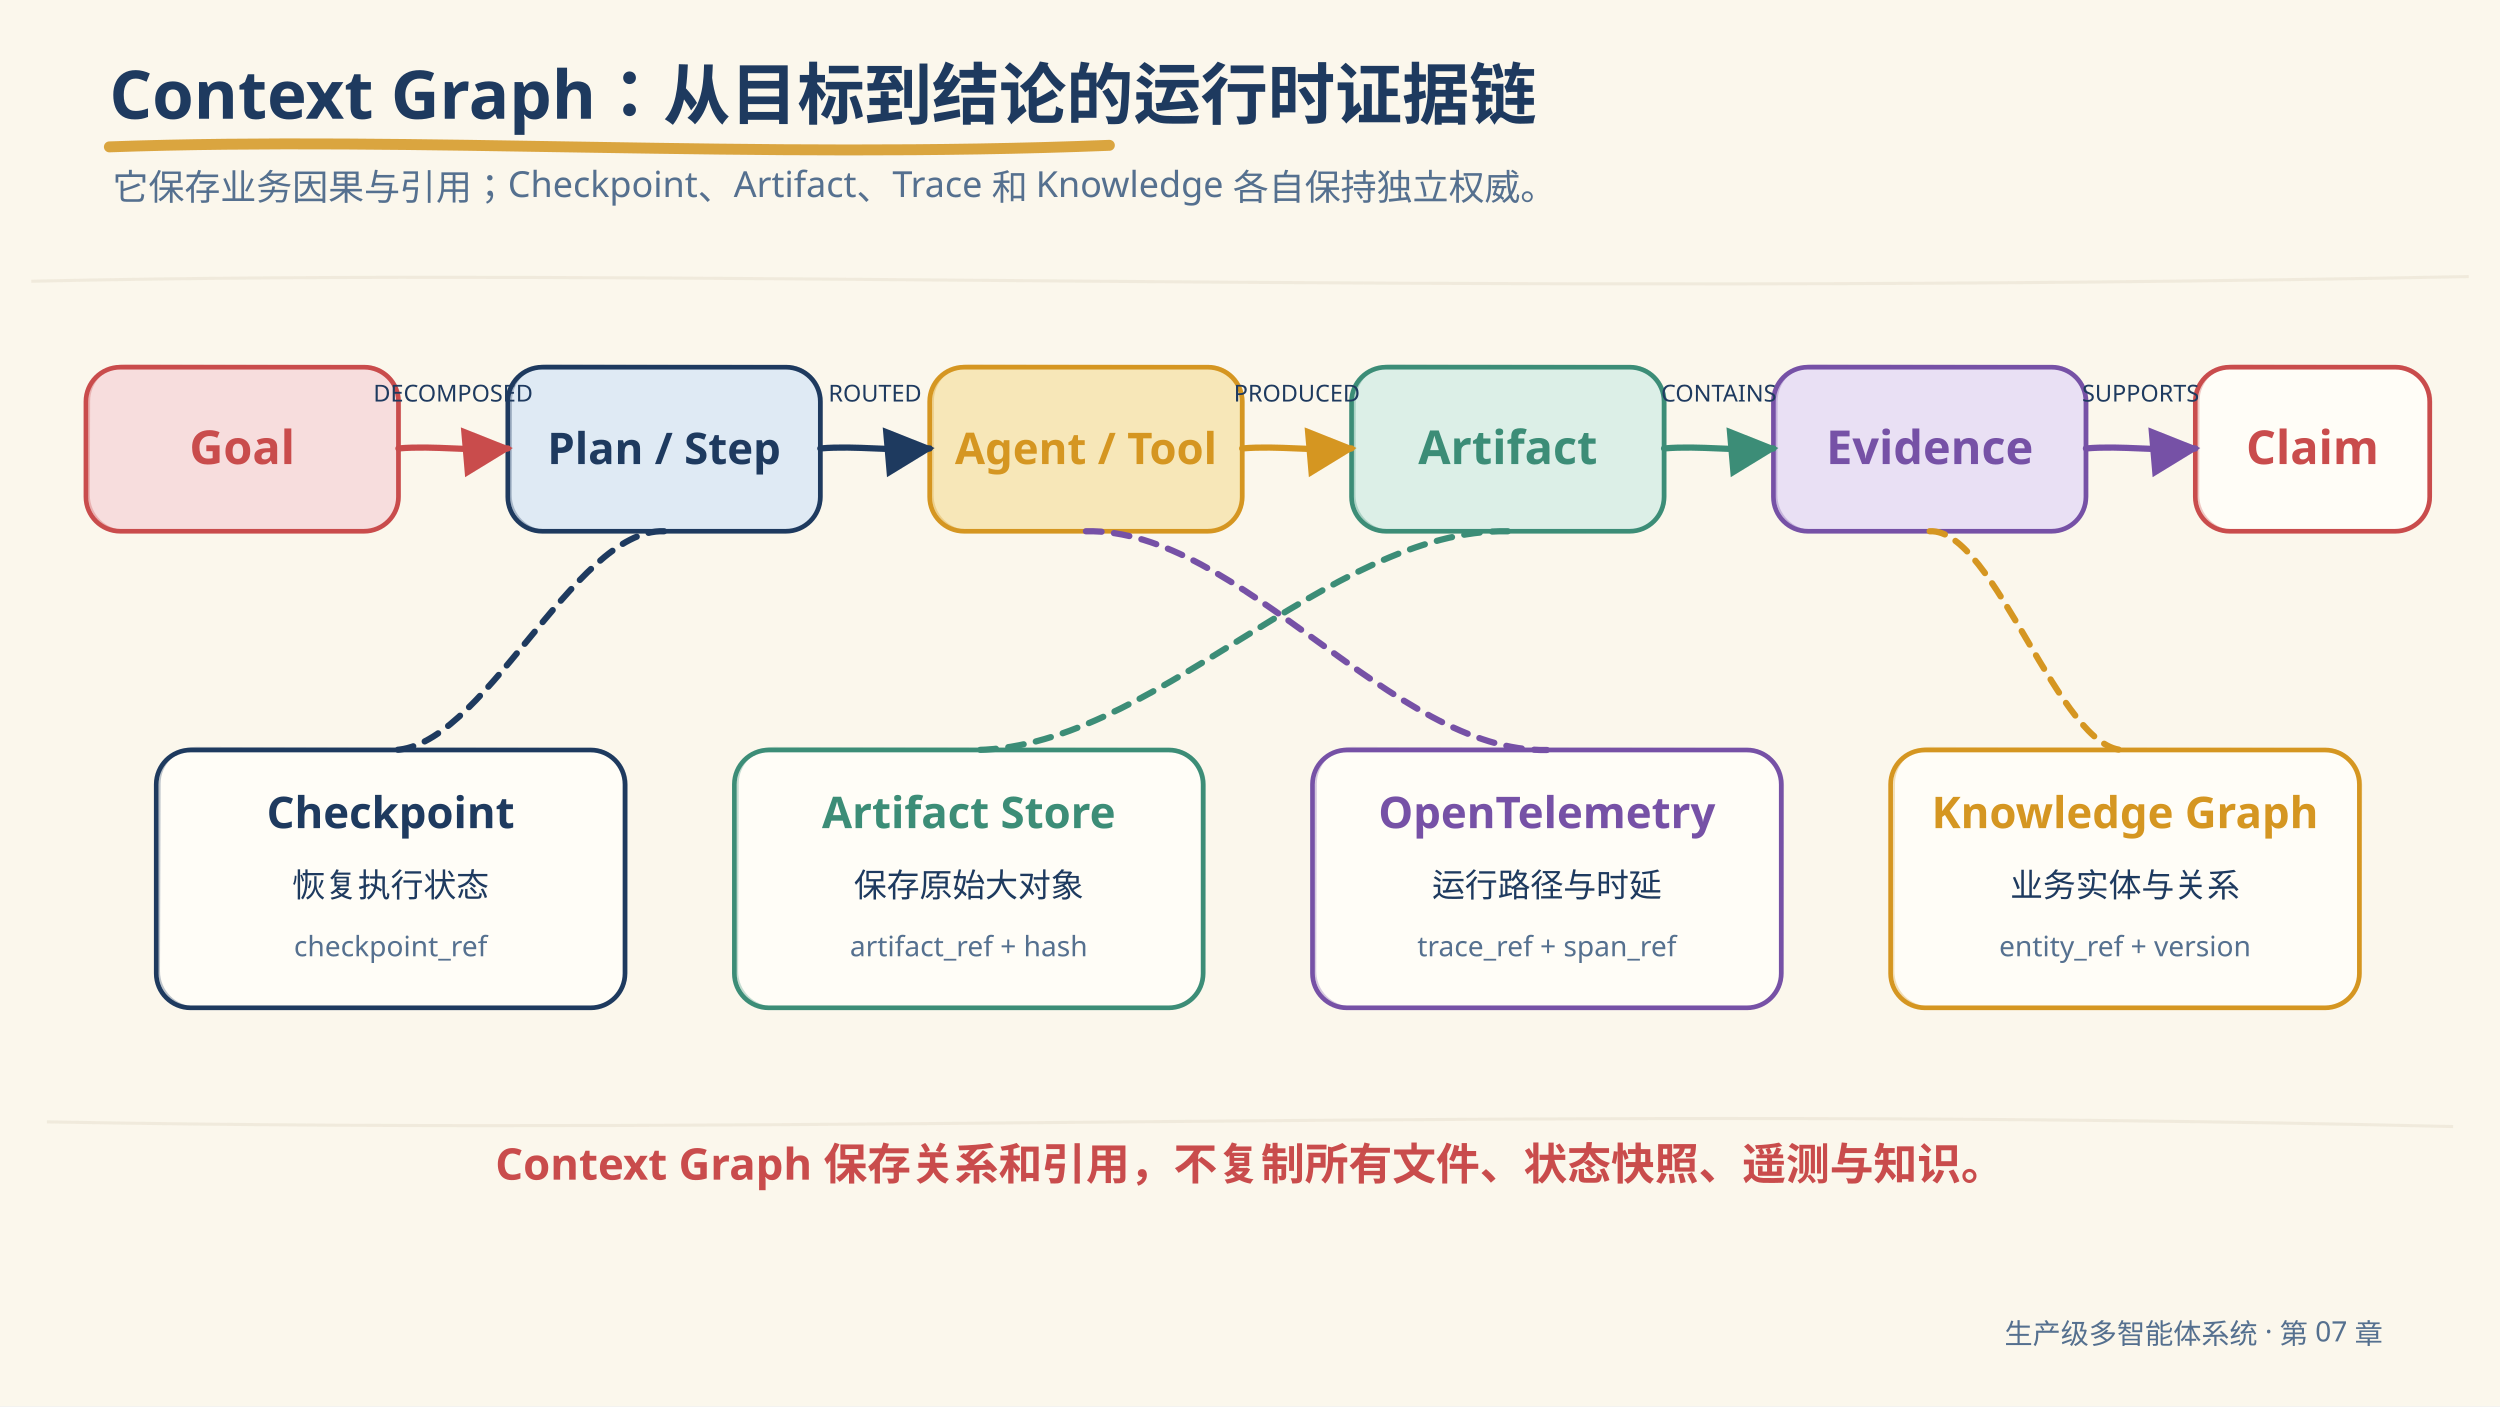
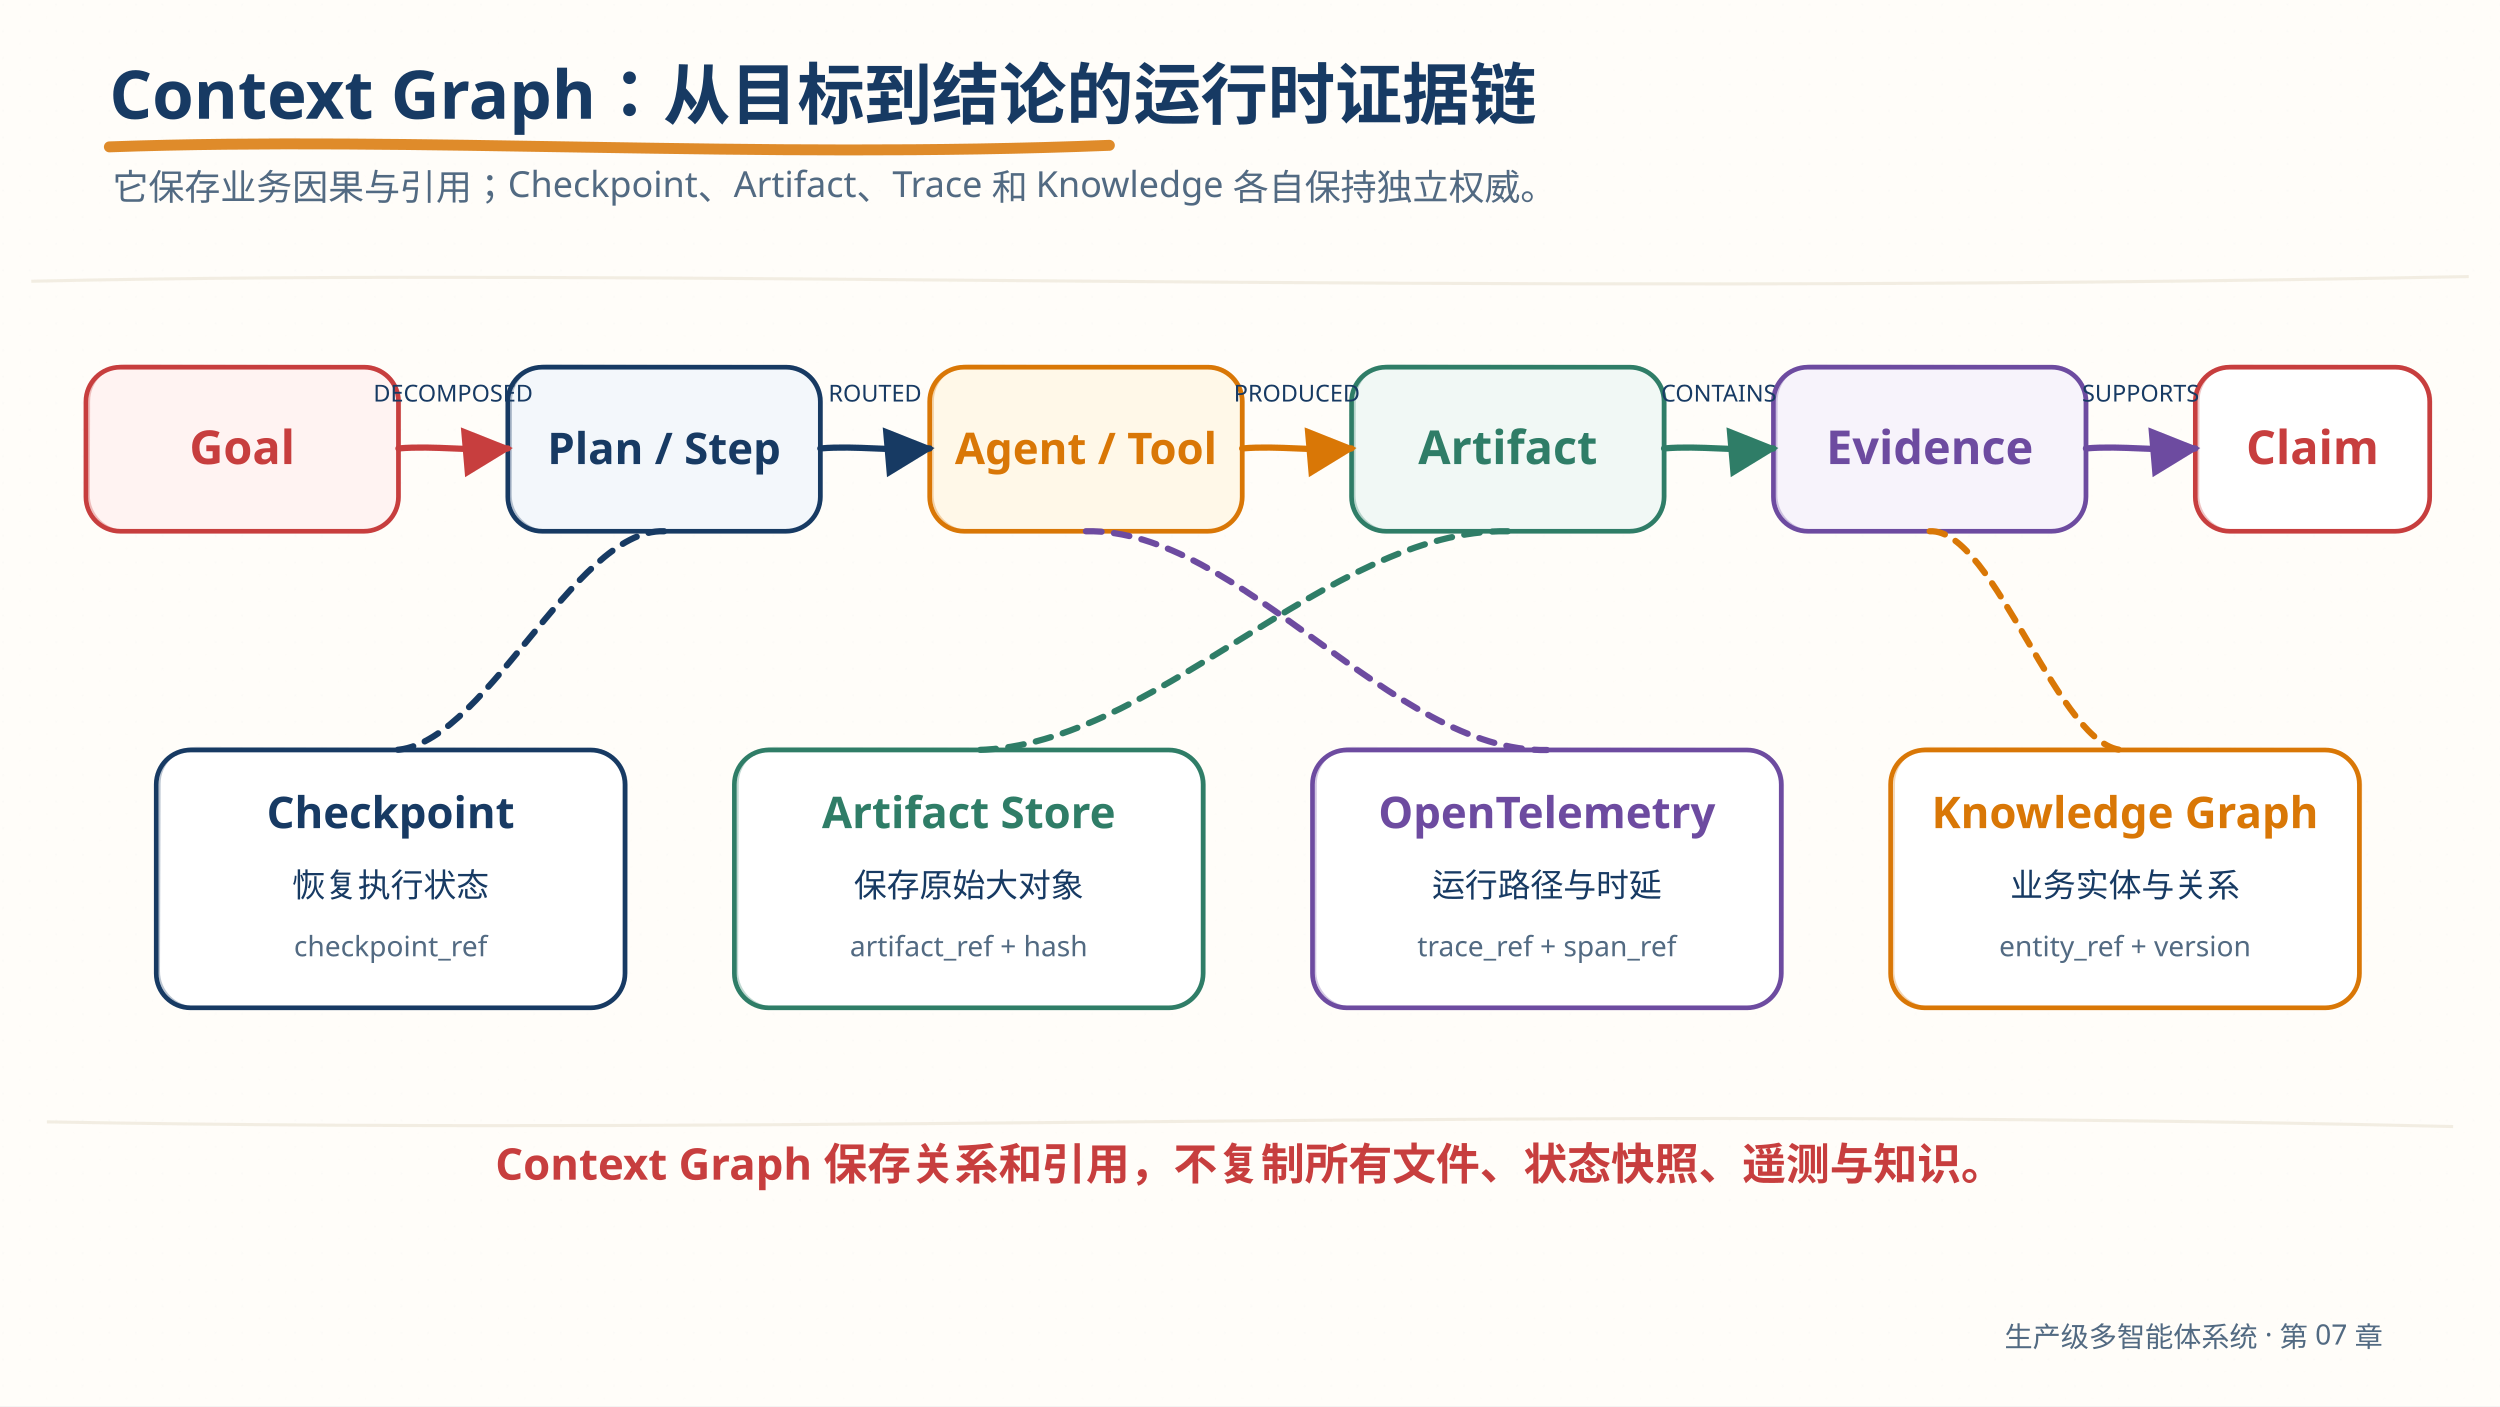
- <svg xmlns="http://www.w3.org/2000/svg" width="1600" height="900" viewBox="0 0 1600 900" role="img">
+ <svg xmlns="http://www.w3.org/2000/svg" width="1600" height="900" viewBox="0 0 1600 900" role="img" focusable="false" data-whiteboard-version="3">
  <defs>
+     <pattern id="whiteboard-paper-dots" width="17" height="17" patternUnits="userSpaceOnUse">
+       <circle cx="2" cy="3" r=".7" fill="#d7dee7" opacity=".34" />
+       <circle cx="13" cy="11" r=".45" fill="#eadfce" opacity=".3" />
+     </pattern>
    <marker id="arrow-1e3a5f" viewBox="0 0 10 10" refX="9" refY="5" markerWidth="8" markerHeight="8" orient="auto-start-reverse">
-       <path d="M 0 0 L 10 5 L 0 10 z" fill="#1e3a5f" />
+       <path d="M 0 0 L 10 5 L 0 10 z" fill="#173a63" />
    </marker>
    <marker id="arrow-d59621" viewBox="0 0 10 10" refX="9" refY="5" markerWidth="8" markerHeight="8" orient="auto-start-reverse">
-       <path d="M 0 0 L 10 5 L 0 10 z" fill="#d59621" />
+       <path d="M 0 0 L 10 5 L 0 10 z" fill="#d97706" />
    </marker>
    <marker id="arrow-3c8d77" viewBox="0 0 10 10" refX="9" refY="5" markerWidth="8" markerHeight="8" orient="auto-start-reverse">
-       <path d="M 0 0 L 10 5 L 0 10 z" fill="#3c8d77" />
+       <path d="M 0 0 L 10 5 L 0 10 z" fill="#2f7d67" />
    </marker>
    <marker id="arrow-c94c4c" viewBox="0 0 10 10" refX="9" refY="5" markerWidth="8" markerHeight="8" orient="auto-start-reverse">
-       <path d="M 0 0 L 10 5 L 0 10 z" fill="#c94c4c" />
+       <path d="M 0 0 L 10 5 L 0 10 z" fill="#c73e3e" />
    </marker>
    <marker id="arrow-7651a6" viewBox="0 0 10 10" refX="9" refY="5" markerWidth="8" markerHeight="8" orient="auto-start-reverse">
-       <path d="M 0 0 L 10 5 L 0 10 z" fill="#7651a6" />
+       <path d="M 0 0 L 10 5 L 0 10 z" fill="#6d4ba0" />
    </marker>
    <marker id="arrow-55708f" viewBox="0 0 10 10" refX="9" refY="5" markerWidth="8" markerHeight="8" orient="auto-start-reverse">
-       <path d="M 0 0 L 10 5 L 0 10 z" fill="#55708f" />
+       <path d="M 0 0 L 10 5 L 0 10 z" fill="#526a82" />
    </marker>
  </defs>
-   <rect width="1600" height="900" fill="#fbf7ec" />
+   <rect width="1600" height="900" fill="#fffdf9" />
+   <g id="whiteboard-surface" aria-hidden="true" opacity=".22">
+     <rect width="1600" height="900" fill="url(#whiteboard-paper-dots)" />
+   </g>
  <path d="M 20 180 C 420 171, 920 190, 1580 177 M 30 718 C 530 727, 980 707, 1570 721" stroke="#e7dfce" stroke-width="2" fill="none" opacity=".52" />
-   <text x="70" y="76" font-family="'Kaiti SC','STKaiti','Noto Sans SC',sans-serif" font-size="43" font-weight="760" fill="#1e3a5f" text-anchor="start">
+   <text x="70" y="76" font-family="'Kaiti SC','STKaiti','Noto Sans SC',sans-serif" font-size="43" font-weight="760" fill="#173a63" text-anchor="start">
    <tspan x="70" dy="0">Context Graph：从目标到结论的运行时证据链</tspan>
  </text>
-   <path d="M 70 94 C 265 87, 485 102, 710 93" fill="none" stroke="#d59621" stroke-width="7" stroke-linecap="round" opacity=".85" />
-   <text x="72" y="128" font-family="'Kaiti SC','STKaiti','Noto Sans SC',sans-serif" font-size="23" font-weight="500" fill="#55708f" text-anchor="start">
+   <path d="M 70 94 C 265 87, 485 102, 710 93" fill="none" stroke="#d97706" stroke-width="7" stroke-linecap="round" opacity=".85" />
+   <text x="72" y="128" font-family="'Kaiti SC','STKaiti','Noto Sans SC',sans-serif" font-size="23" font-weight="500" fill="#526a82" text-anchor="start">
    <tspan x="72" dy="0">它保存业务因果与引用；Checkpoint、Artifact、Trace 和 Knowledge 各自保持独立权威。</tspan>
  </text>
-   <rect x="55" y="235" width="200" height="105" rx="22" fill="#f7dddd" stroke="#c94c4c" stroke-width="3" />
-   <rect x="57" y="234" width="199" height="106" rx="23" fill="none" stroke="#c94c4c" stroke-width="1.2" opacity=".3" transform="rotate(.18 155 287.5)" />
-   <text x="155" y="297" font-family="'Kaiti SC','STKaiti','Noto Sans SC',sans-serif" font-size="30" font-weight="760" fill="#c94c4c" text-anchor="middle">
+   <rect x="55" y="235" width="200" height="105" rx="22" fill="#fff3f2" stroke="#c73e3e" stroke-width="3" />
+   <rect x="57" y="234" width="199" height="106" rx="23" fill="none" stroke="#c73e3e" stroke-width="1.2" opacity=".3" transform="rotate(.18 155 287.5)" />
+   <text x="155" y="297" font-family="'Kaiti SC','STKaiti','Noto Sans SC',sans-serif" font-size="30" font-weight="760" fill="#c73e3e" text-anchor="middle">
    <tspan x="155" dy="0">Goal</tspan>
  </text>
-   <rect x="325" y="235" width="200" height="105" rx="22" fill="#dfeaf4" stroke="#1e3a5f" stroke-width="3" />
-   <rect x="327" y="234" width="199" height="106" rx="23" fill="none" stroke="#1e3a5f" stroke-width="1.2" opacity=".3" transform="rotate(.18 425 287.5)" />
-   <text x="425" y="297" font-family="'Kaiti SC','STKaiti','Noto Sans SC',sans-serif" font-size="28" font-weight="760" fill="#1e3a5f" text-anchor="middle">
+   <rect x="325" y="235" width="200" height="105" rx="22" fill="#f3f7fb" stroke="#173a63" stroke-width="3" />
+   <rect x="327" y="234" width="199" height="106" rx="23" fill="none" stroke="#173a63" stroke-width="1.2" opacity=".3" transform="rotate(.18 425 287.5)" />
+   <text x="425" y="297" font-family="'Kaiti SC','STKaiti','Noto Sans SC',sans-serif" font-size="28" font-weight="760" fill="#173a63" text-anchor="middle">
    <tspan x="425" dy="0">Plan / Step</tspan>
  </text>
-   <rect x="595" y="235" width="200" height="105" rx="22" fill="#f7e7b8" stroke="#d59621" stroke-width="3" />
-   <rect x="597" y="234" width="199" height="106" rx="23" fill="none" stroke="#d59621" stroke-width="1.2" opacity=".3" transform="rotate(.18 695 287.5)" />
-   <text x="695" y="297" font-family="'Kaiti SC','STKaiti','Noto Sans SC',sans-serif" font-size="28" font-weight="760" fill="#d59621" text-anchor="middle">
+   <rect x="595" y="235" width="200" height="105" rx="22" fill="#fff8e8" stroke="#d97706" stroke-width="3" />
+   <rect x="597" y="234" width="199" height="106" rx="23" fill="none" stroke="#d97706" stroke-width="1.2" opacity=".3" transform="rotate(.18 695 287.5)" />
+   <text x="695" y="297" font-family="'Kaiti SC','STKaiti','Noto Sans SC',sans-serif" font-size="28" font-weight="760" fill="#d97706" text-anchor="middle">
    <tspan x="695" dy="0">Agent / Tool</tspan>
  </text>
-   <rect x="865" y="235" width="200" height="105" rx="22" fill="#dcefe7" stroke="#3c8d77" stroke-width="3" />
-   <rect x="867" y="234" width="199" height="106" rx="23" fill="none" stroke="#3c8d77" stroke-width="1.2" opacity=".3" transform="rotate(.18 965 287.5)" />
-   <text x="965" y="297" font-family="'Kaiti SC','STKaiti','Noto Sans SC',sans-serif" font-size="30" font-weight="760" fill="#3c8d77" text-anchor="middle">
+   <rect x="865" y="235" width="200" height="105" rx="22" fill="#f1f8f5" stroke="#2f7d67" stroke-width="3" />
+   <rect x="867" y="234" width="199" height="106" rx="23" fill="none" stroke="#2f7d67" stroke-width="1.2" opacity=".3" transform="rotate(.18 965 287.5)" />
+   <text x="965" y="297" font-family="'Kaiti SC','STKaiti','Noto Sans SC',sans-serif" font-size="30" font-weight="760" fill="#2f7d67" text-anchor="middle">
    <tspan x="965" dy="0">Artifact</tspan>
  </text>
-   <rect x="1135" y="235" width="200" height="105" rx="22" fill="#e9e0f4" stroke="#7651a6" stroke-width="3" />
-   <rect x="1137" y="234" width="199" height="106" rx="23" fill="none" stroke="#7651a6" stroke-width="1.2" opacity=".3" transform="rotate(.18 1235 287.5)" />
-   <text x="1235" y="297" font-family="'Kaiti SC','STKaiti','Noto Sans SC',sans-serif" font-size="30" font-weight="760" fill="#7651a6" text-anchor="middle">
+   <rect x="1135" y="235" width="200" height="105" rx="22" fill="#f7f3fb" stroke="#6d4ba0" stroke-width="3" />
+   <rect x="1137" y="234" width="199" height="106" rx="23" fill="none" stroke="#6d4ba0" stroke-width="1.2" opacity=".3" transform="rotate(.18 1235 287.5)" />
+   <text x="1235" y="297" font-family="'Kaiti SC','STKaiti','Noto Sans SC',sans-serif" font-size="30" font-weight="760" fill="#6d4ba0" text-anchor="middle">
    <tspan x="1235" dy="0">Evidence</tspan>
  </text>
-   <rect x="1405" y="235" width="150" height="105" rx="22" fill="#fffdf7" stroke="#c94c4c" stroke-width="3" />
-   <rect x="1407" y="234" width="149" height="106" rx="23" fill="none" stroke="#c94c4c" stroke-width="1.2" opacity=".3" transform="rotate(.18 1480 287.5)" />
-   <text x="1480" y="297" font-family="'Kaiti SC','STKaiti','Noto Sans SC',sans-serif" font-size="30" font-weight="760" fill="#c94c4c" text-anchor="middle">
+   <rect x="1405" y="235" width="150" height="105" rx="22" fill="#ffffff" stroke="#c73e3e" stroke-width="3" />
+   <rect x="1407" y="234" width="149" height="106" rx="23" fill="none" stroke="#c73e3e" stroke-width="1.2" opacity=".3" transform="rotate(.18 1480 287.5)" />
+   <text x="1480" y="297" font-family="'Kaiti SC','STKaiti','Noto Sans SC',sans-serif" font-size="30" font-weight="760" fill="#c73e3e" text-anchor="middle">
    <tspan x="1480" dy="0">Claim</tspan>
  </text>
-   <path d="M 255 287 C 278.333 285, 301.667 289, 325 287" fill="none" stroke="#c94c4c" stroke-width="4" stroke-linecap="round" marker-end="url(#arrow-c94c4c)" />
-   <path d="M 525 287 C 548.333 285, 571.667 289, 595 287" fill="none" stroke="#1e3a5f" stroke-width="4" stroke-linecap="round" marker-end="url(#arrow-1e3a5f)" />
-   <path d="M 795 287 C 818.333 285, 841.667 289, 865 287" fill="none" stroke="#d59621" stroke-width="4" stroke-linecap="round" marker-end="url(#arrow-d59621)" />
-   <path d="M 1065 287 C 1088.333 285, 1111.667 289, 1135 287" fill="none" stroke="#3c8d77" stroke-width="4" stroke-linecap="round" marker-end="url(#arrow-3c8d77)" />
-   <path d="M 1335 287 C 1358.333 285, 1381.667 289, 1405 287" fill="none" stroke="#7651a6" stroke-width="4" stroke-linecap="round" marker-end="url(#arrow-7651a6)" />
-   <text x="290" y="257" font-family="'Kaiti SC','STKaiti','Noto Sans SC',sans-serif" font-size="15" font-weight="500" fill="#1e3a5f" text-anchor="middle">
+   <path d="M 255 287 C 278.333 285, 301.667 289, 325 287" fill="none" stroke="#c73e3e" stroke-width="4" stroke-linecap="round" marker-end="url(#arrow-c94c4c)" />
+   <path d="M 525 287 C 548.333 285, 571.667 289, 595 287" fill="none" stroke="#173a63" stroke-width="4" stroke-linecap="round" marker-end="url(#arrow-1e3a5f)" />
+   <path d="M 795 287 C 818.333 285, 841.667 289, 865 287" fill="none" stroke="#d97706" stroke-width="4" stroke-linecap="round" marker-end="url(#arrow-d59621)" />
+   <path d="M 1065 287 C 1088.333 285, 1111.667 289, 1135 287" fill="none" stroke="#2f7d67" stroke-width="4" stroke-linecap="round" marker-end="url(#arrow-3c8d77)" />
+   <path d="M 1335 287 C 1358.333 285, 1381.667 289, 1405 287" fill="none" stroke="#6d4ba0" stroke-width="4" stroke-linecap="round" marker-end="url(#arrow-7651a6)" />
+   <text x="290" y="257" font-family="'Kaiti SC','STKaiti','Noto Sans SC',sans-serif" font-size="15" font-weight="500" fill="#173a63" text-anchor="middle">
    <tspan x="290" dy="0">DECOMPOSED</tspan>
  </text>
-   <text x="560" y="257" font-family="'Kaiti SC','STKaiti','Noto Sans SC',sans-serif" font-size="15" font-weight="500" fill="#1e3a5f" text-anchor="middle">
+   <text x="560" y="257" font-family="'Kaiti SC','STKaiti','Noto Sans SC',sans-serif" font-size="15" font-weight="500" fill="#173a63" text-anchor="middle">
    <tspan x="560" dy="0">ROUTED</tspan>
  </text>
-   <text x="830" y="257" font-family="'Kaiti SC','STKaiti','Noto Sans SC',sans-serif" font-size="15" font-weight="500" fill="#1e3a5f" text-anchor="middle">
+   <text x="830" y="257" font-family="'Kaiti SC','STKaiti','Noto Sans SC',sans-serif" font-size="15" font-weight="500" fill="#173a63" text-anchor="middle">
    <tspan x="830" dy="0">PRODUCED</tspan>
  </text>
-   <text x="1100" y="257" font-family="'Kaiti SC','STKaiti','Noto Sans SC',sans-serif" font-size="15" font-weight="500" fill="#1e3a5f" text-anchor="middle">
+   <text x="1100" y="257" font-family="'Kaiti SC','STKaiti','Noto Sans SC',sans-serif" font-size="15" font-weight="500" fill="#173a63" text-anchor="middle">
    <tspan x="1100" dy="0">CONTAINS</tspan>
  </text>
-   <text x="1370" y="257" font-family="'Kaiti SC','STKaiti','Noto Sans SC',sans-serif" font-size="15" font-weight="500" fill="#1e3a5f" text-anchor="middle">
+   <text x="1370" y="257" font-family="'Kaiti SC','STKaiti','Noto Sans SC',sans-serif" font-size="15" font-weight="500" fill="#173a63" text-anchor="middle">
    <tspan x="1370" dy="0">SUPPORTS</tspan>
  </text>
-   <rect x="100" y="480" width="300" height="165" rx="22" fill="#fffdf7" stroke="#1e3a5f" stroke-width="3" />
-   <rect x="102" y="479" width="299" height="166" rx="23" fill="none" stroke="#1e3a5f" stroke-width="1.2" opacity=".3" transform="rotate(.18 250 562.5)" />
-   <text x="250" y="530" font-family="'Kaiti SC','STKaiti','Noto Sans SC',sans-serif" font-size="28" font-weight="720" fill="#1e3a5f" text-anchor="middle">
+   <rect x="100" y="480" width="300" height="165" rx="22" fill="#ffffff" stroke="#173a63" stroke-width="3" />
+   <rect x="102" y="479" width="299" height="166" rx="23" fill="none" stroke="#173a63" stroke-width="1.2" opacity=".3" transform="rotate(.18 250 562.5)" />
+   <text x="250" y="530" font-family="'Kaiti SC','STKaiti','Noto Sans SC',sans-serif" font-size="28" font-weight="720" fill="#173a63" text-anchor="middle">
    <tspan x="250" dy="0">Checkpoint</tspan>
  </text>
-   <text x="250" y="574" font-family="'Kaiti SC','STKaiti','Noto Sans SC',sans-serif" font-size="21" font-weight="500" fill="#1e3a5f" text-anchor="middle">
+   <text x="250" y="574" font-family="'Kaiti SC','STKaiti','Noto Sans SC',sans-serif" font-size="21" font-weight="500" fill="#173a63" text-anchor="middle">
    <tspan x="250" dy="0">恢复执行状态</tspan>
  </text>
-   <text x="250" y="612" font-family="'Kaiti SC','STKaiti','Noto Sans SC',sans-serif" font-size="18" font-weight="500" fill="#55708f" text-anchor="middle">
+   <text x="250" y="612" font-family="'Kaiti SC','STKaiti','Noto Sans SC',sans-serif" font-size="18" font-weight="500" fill="#526a82" text-anchor="middle">
    <tspan x="250" dy="0">checkpoint_ref</tspan>
  </text>
-   <rect x="470" y="480" width="300" height="165" rx="22" fill="#fffdf7" stroke="#3c8d77" stroke-width="3" />
-   <rect x="472" y="479" width="299" height="166" rx="23" fill="none" stroke="#3c8d77" stroke-width="1.2" opacity=".3" transform="rotate(.18 620 562.5)" />
-   <text x="620" y="530" font-family="'Kaiti SC','STKaiti','Noto Sans SC',sans-serif" font-size="28" font-weight="720" fill="#3c8d77" text-anchor="middle">
+   <rect x="470" y="480" width="300" height="165" rx="22" fill="#ffffff" stroke="#2f7d67" stroke-width="3" />
+   <rect x="472" y="479" width="299" height="166" rx="23" fill="none" stroke="#2f7d67" stroke-width="1.2" opacity=".3" transform="rotate(.18 620 562.5)" />
+   <text x="620" y="530" font-family="'Kaiti SC','STKaiti','Noto Sans SC',sans-serif" font-size="28" font-weight="720" fill="#2f7d67" text-anchor="middle">
    <tspan x="620" dy="0">Artifact Store</tspan>
  </text>
-   <text x="620" y="574" font-family="'Kaiti SC','STKaiti','Noto Sans SC',sans-serif" font-size="21" font-weight="500" fill="#1e3a5f" text-anchor="middle">
+   <text x="620" y="574" font-family="'Kaiti SC','STKaiti','Noto Sans SC',sans-serif" font-size="21" font-weight="500" fill="#173a63" text-anchor="middle">
    <tspan x="620" dy="0">保存原始大对象</tspan>
  </text>
-   <text x="620" y="612" font-family="'Kaiti SC','STKaiti','Noto Sans SC',sans-serif" font-size="18" font-weight="500" fill="#55708f" text-anchor="middle">
+   <text x="620" y="612" font-family="'Kaiti SC','STKaiti','Noto Sans SC',sans-serif" font-size="18" font-weight="500" fill="#526a82" text-anchor="middle">
    <tspan x="620" dy="0">artifact_ref + hash</tspan>
  </text>
-   <rect x="840" y="480" width="300" height="165" rx="22" fill="#fffdf7" stroke="#7651a6" stroke-width="3" />
-   <rect x="842" y="479" width="299" height="166" rx="23" fill="none" stroke="#7651a6" stroke-width="1.2" opacity=".3" transform="rotate(.18 990 562.5)" />
-   <text x="990" y="530" font-family="'Kaiti SC','STKaiti','Noto Sans SC',sans-serif" font-size="28" font-weight="720" fill="#7651a6" text-anchor="middle">
+   <rect x="840" y="480" width="300" height="165" rx="22" fill="#ffffff" stroke="#6d4ba0" stroke-width="3" />
+   <rect x="842" y="479" width="299" height="166" rx="23" fill="none" stroke="#6d4ba0" stroke-width="1.2" opacity=".3" transform="rotate(.18 990 562.5)" />
+   <text x="990" y="530" font-family="'Kaiti SC','STKaiti','Noto Sans SC',sans-serif" font-size="28" font-weight="720" fill="#6d4ba0" text-anchor="middle">
    <tspan x="990" dy="0">OpenTelemetry</tspan>
  </text>
-   <text x="990" y="574" font-family="'Kaiti SC','STKaiti','Noto Sans SC',sans-serif" font-size="21" font-weight="500" fill="#1e3a5f" text-anchor="middle">
+   <text x="990" y="574" font-family="'Kaiti SC','STKaiti','Noto Sans SC',sans-serif" font-size="21" font-weight="500" fill="#173a63" text-anchor="middle">
    <tspan x="990" dy="0">运行路径与时延</tspan>
  </text>
-   <text x="990" y="612" font-family="'Kaiti SC','STKaiti','Noto Sans SC',sans-serif" font-size="18" font-weight="500" fill="#55708f" text-anchor="middle">
+   <text x="990" y="612" font-family="'Kaiti SC','STKaiti','Noto Sans SC',sans-serif" font-size="18" font-weight="500" fill="#526a82" text-anchor="middle">
    <tspan x="990" dy="0">trace_ref + span_ref</tspan>
  </text>
-   <rect x="1210" y="480" width="300" height="165" rx="22" fill="#fffdf7" stroke="#d59621" stroke-width="3" />
-   <rect x="1212" y="479" width="299" height="166" rx="23" fill="none" stroke="#d59621" stroke-width="1.2" opacity=".3" transform="rotate(.18 1360 562.5)" />
-   <text x="1360" y="530" font-family="'Kaiti SC','STKaiti','Noto Sans SC',sans-serif" font-size="28" font-weight="720" fill="#d59621" text-anchor="middle">
+   <rect x="1210" y="480" width="300" height="165" rx="22" fill="#ffffff" stroke="#d97706" stroke-width="3" />
+   <rect x="1212" y="479" width="299" height="166" rx="23" fill="none" stroke="#d97706" stroke-width="1.2" opacity=".3" transform="rotate(.18 1360 562.5)" />
+   <text x="1360" y="530" font-family="'Kaiti SC','STKaiti','Noto Sans SC',sans-serif" font-size="28" font-weight="720" fill="#d97706" text-anchor="middle">
    <tspan x="1360" dy="0">Knowledge Graph</tspan>
  </text>
-   <text x="1360" y="574" font-family="'Kaiti SC','STKaiti','Noto Sans SC',sans-serif" font-size="21" font-weight="500" fill="#1e3a5f" text-anchor="middle">
+   <text x="1360" y="574" font-family="'Kaiti SC','STKaiti','Noto Sans SC',sans-serif" font-size="21" font-weight="500" fill="#173a63" text-anchor="middle">
    <tspan x="1360" dy="0">业务实体与关系</tspan>
  </text>
-   <text x="1360" y="612" font-family="'Kaiti SC','STKaiti','Noto Sans SC',sans-serif" font-size="18" font-weight="500" fill="#55708f" text-anchor="middle">
+   <text x="1360" y="612" font-family="'Kaiti SC','STKaiti','Noto Sans SC',sans-serif" font-size="18" font-weight="500" fill="#526a82" text-anchor="middle">
    <tspan x="1360" dy="0">entity_ref + version</tspan>
  </text>
-   <path d="M 425 340 C 366.667 338, 308.333 482, 250 480" fill="none" stroke="#1e3a5f" stroke-width="4" stroke-linecap="round" stroke-dasharray="10 8" />
-   <path d="M 965 340 C 850 338, 735 482, 620 480" fill="none" stroke="#3c8d77" stroke-width="4" stroke-linecap="round" stroke-dasharray="10 8" />
-   <path d="M 695 340 C 793.333 338, 891.667 482, 990 480" fill="none" stroke="#7651a6" stroke-width="4" stroke-linecap="round" stroke-dasharray="10 8" />
-   <path d="M 1235 340 C 1276.667 338, 1318.333 482, 1360 480" fill="none" stroke="#d59621" stroke-width="4" stroke-linecap="round" stroke-dasharray="10 8" />
-   <text x="800" y="755" font-family="'Kaiti SC','STKaiti','Noto Sans SC',sans-serif" font-size="28" font-weight="700" fill="#c94c4c" text-anchor="middle">
+   <path d="M 425 340 C 366.667 338, 308.333 482, 250 480" fill="none" stroke="#173a63" stroke-width="4" stroke-linecap="round" stroke-dasharray="10 8" />
+   <path d="M 965 340 C 850 338, 735 482, 620 480" fill="none" stroke="#2f7d67" stroke-width="4" stroke-linecap="round" stroke-dasharray="10 8" />
+   <path d="M 695 340 C 793.333 338, 891.667 482, 990 480" fill="none" stroke="#6d4ba0" stroke-width="4" stroke-linecap="round" stroke-dasharray="10 8" />
+   <path d="M 1235 340 C 1276.667 338, 1318.333 482, 1360 480" fill="none" stroke="#d97706" stroke-width="4" stroke-linecap="round" stroke-dasharray="10 8" />
+   <text x="800" y="755" font-family="'Kaiti SC','STKaiti','Noto Sans SC',sans-serif" font-size="28" font-weight="700" fill="#c73e3e" text-anchor="middle">
    <tspan x="800" dy="0">Context Graph 保存关系和引用，不复制所有文件、状态快照、遥测与知识。</tspan>
  </text>
-   <text x="1525" y="860" font-family="'Kaiti SC','STKaiti',sans-serif" font-size="18" fill="#55708f" text-anchor="end">生产级多智能体系统 · 第 07 章</text>
+   <text id="whiteboard-footer" x="1525" y="862" font-family="'Kaiti SC','STKaiti','Noto Sans SC',sans-serif" font-size="18" fill="#526a82" text-anchor="end">生产级多智能体系统 · 第 07 章</text>
</svg>
